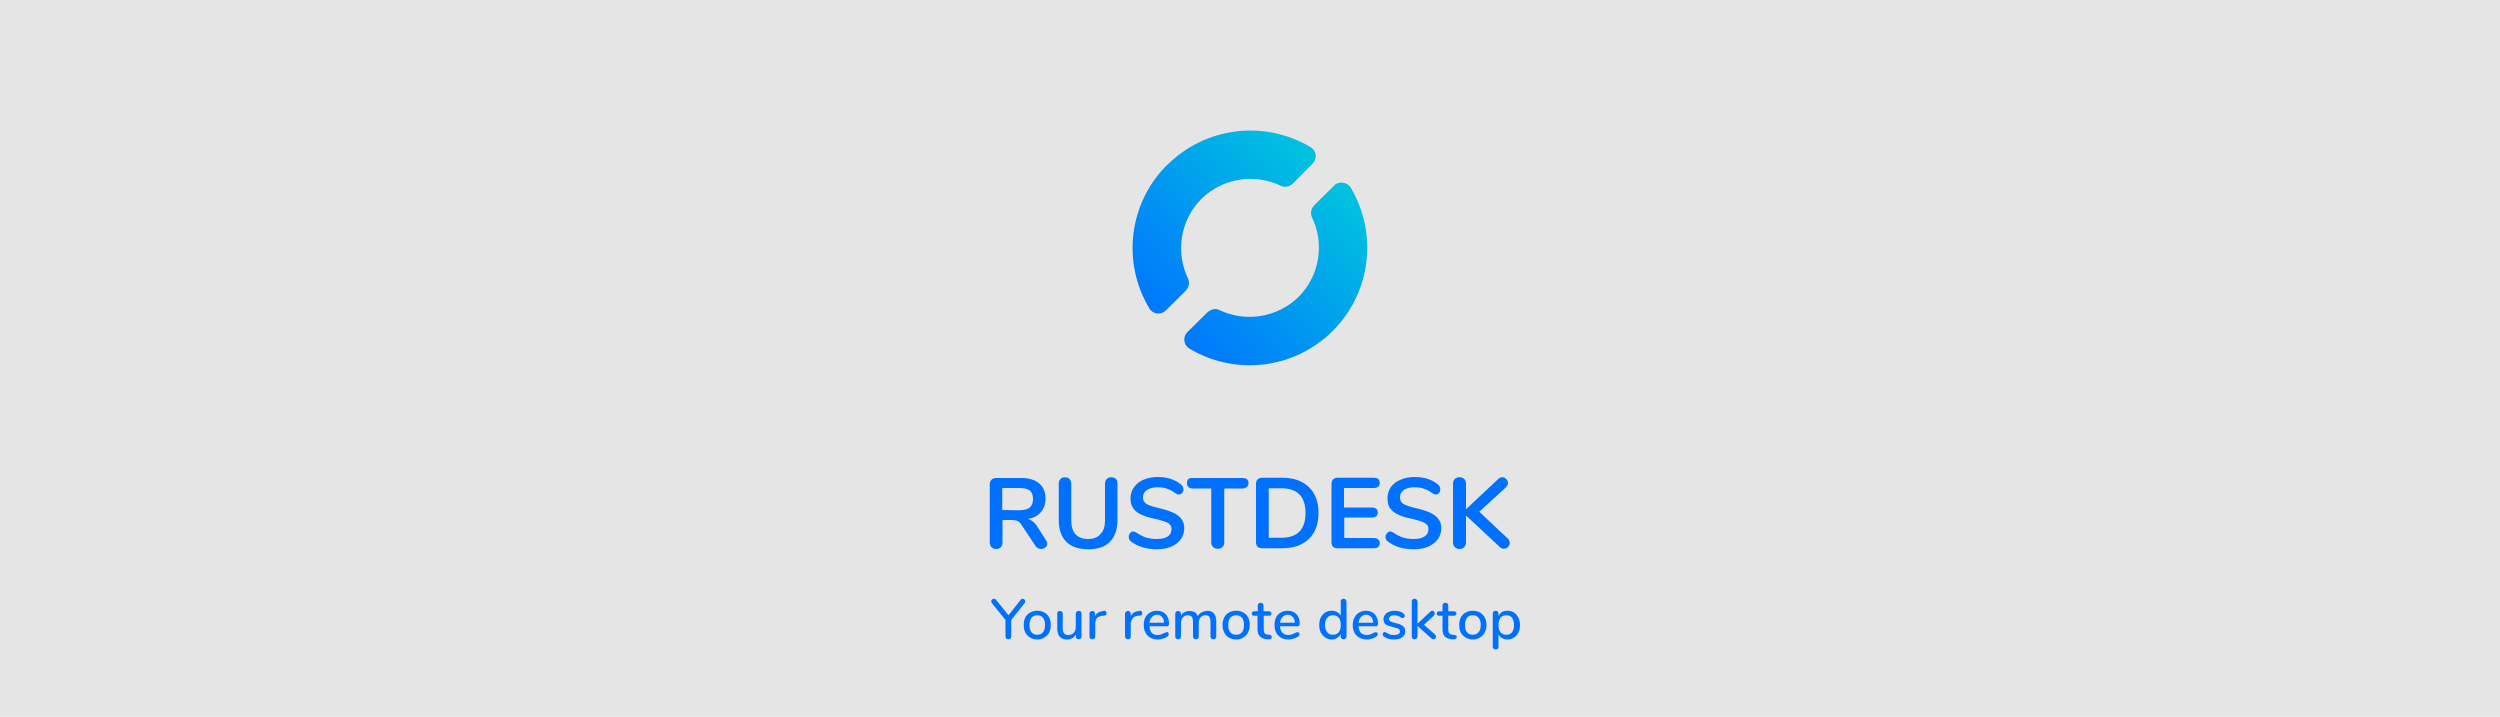
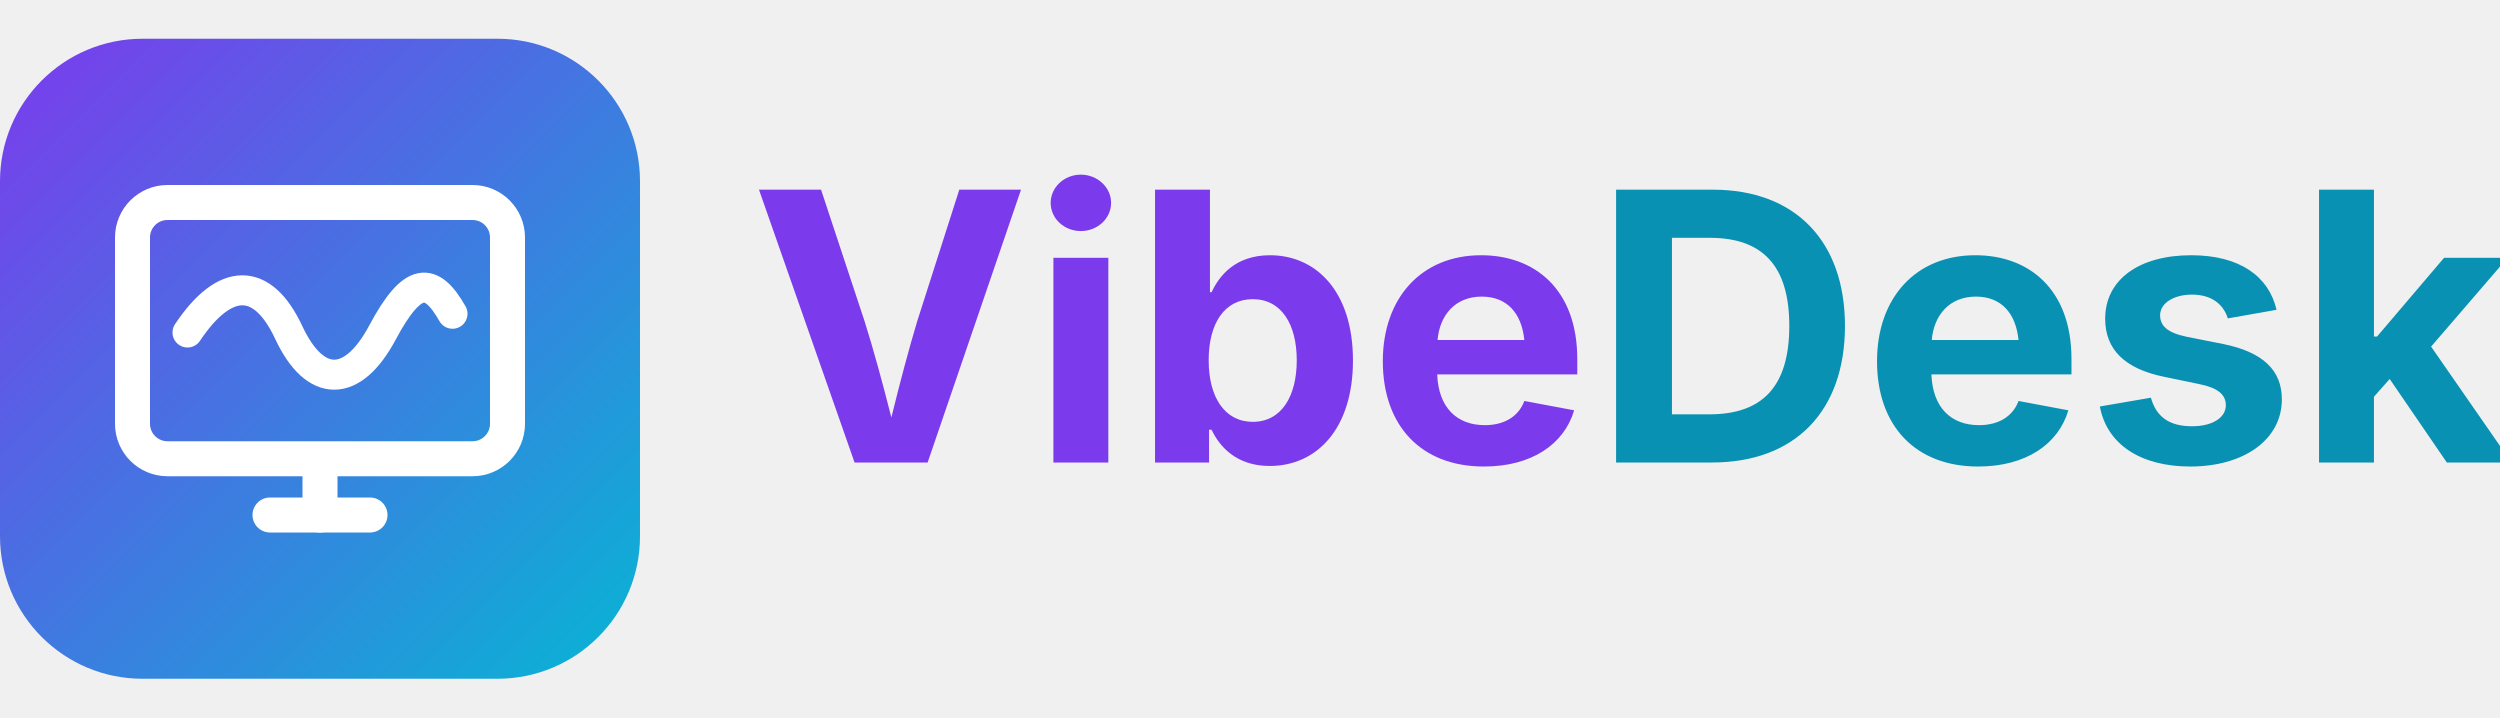
- <svg xmlns="http://www.w3.org/2000/svg" xmlns:xlink="http://www.w3.org/1999/xlink" xml:space="preserve" width="1000" height="286.6" style="clip-rule:evenodd;fill-rule:evenodd;stroke-linejoin:round;stroke-miterlimit:1.414">
-   <path d="M0 0h1000v286.6H0z" style="opacity:1;fill:#e5e5e5;fill-opacity:1;fill-rule:evenodd;stroke:none;stroke-width:.143px;stroke-linecap:butt;stroke-linejoin:miter;stroke-miterlimit:4;stroke-dasharray:none;stroke-dashoffset:0;stroke-opacity:1;marker:none" />
-   <defs>
-     <linearGradient xlink:href="#a" id="c" x1=".1" x2=".8" y1=".9" y2=".2" gradientTransform="matrix(94.00173 0 0 93.99768 453 52.2)" gradientUnits="userSpaceOnUse" />
-     <linearGradient id="a" x1=".1" x2=".8" y1=".9" y2=".2" gradientTransform="matrix(26.301 0 0 26.331 90.7 911.8)" gradientUnits="userSpaceOnUse">
-       <stop offset="0" stop-color="#004ba6" style="stop-color:#0071ff;stop-opacity:1" />
-       <stop offset="1" stop-color="#00bfe1" style="stop-color:#00bfe1;stop-opacity:1" />
-     </linearGradient>
-     <path id="b" d="M412.8 154.2h247V204h-247z" />
-   </defs>
-   <g style="clip-rule:evenodd;fill-rule:evenodd;stroke-linejoin:round;stroke-miterlimit:1.414">
-     <g style="font-size:40px;line-height:1.25;white-space:pre;shape-inside:url(#b);fill:#0071ff" transform="translate(-20 28.7)">
-       <path d="M438.4 187.4q.5.7.5 1.4 0 .9-.8 1.5-.7.6-1.7.6-.6 0-1.2-.3t-1-.9l-5.3-8q-.8-1.4-1.7-1.9-1-.5-2.4-.5H421v9q0 1.2-.7 1.9-.6.7-1.8.7-1.2 0-1.9-.7t-.7-2V165q0-1.2.7-1.8.7-.7 1.8-.7h10q4.8 0 7.3 2.2 2.5 2.1 2.5 6.1 0 3.3-1.9 5.4-1.8 2.1-5.2 2.7 1.2.3 2 1 1 .7 1.8 2zm-10.8-12q3 0 4.3-1.1 1.3-1.2 1.3-3.4 0-2.4-1.3-3.4-1.4-1-4.3-1h-6.7v8.8zm27.7 15.6q-5.8 0-8.8-3-3-3-3-8.8v-14.4q0-1.2.7-1.9.6-.7 1.8-.7 1.2 0 1.8.7.7.7.7 1.9v14.7q0 3.6 1.7 5.5 1.8 1.9 5 1.9 3.4 0 5-2 1.8-1.8 1.8-5.4v-14.7q0-1.2.7-1.9t1.8-.7q1.2 0 1.9.7.6.7.6 1.9v14.4q0 5.7-3 8.8-3 3-8.7 3zm27.4 0q-3 0-5.8-.8-2.7-.9-4.5-2.3-.9-.6-.9-1.9 0-.8.5-1.4.5-.7 1.2-.7t1.6.6q1.8 1.2 3.6 1.8 2 .6 4.2.6 3 0 4.5-1t1.5-3q0-1.6-1.4-2.4-1.5-.8-4.9-1.6-3.5-.7-5.7-1.7t-3.3-2.6q-1.1-1.5-1.1-4 0-2.4 1.4-4.4 1.4-2 3.8-3 2.6-1.1 5.7-1.1 5.7 0 9.3 3 .5.4.7.9.3.4.3 1 0 .9-.6 1.5-.4.6-1.1.6l-.8-.1-.9-.5q-1.6-1.2-3.2-1.7-1.5-.6-3.7-.6-2.7 0-4.3 1.1-1.6 1-1.6 3 0 1.7 1.4 2.6 1.4.8 4.8 1.6 3.5.8 5.7 1.8 2.3 1 3.4 2.5 1.2 1.5 1.2 3.8 0 2.5-1.4 4.4-1.3 1.9-3.9 3-2.4 1-5.7 1zm24.4-.2q-1.2 0-1.9-.7t-.7-1.8v-21.6h-7.3q-2.4 0-2.4-2.2t2.4-2H517q2.4 0 2.4 2t-2.4 2.2h-7.3v21.6q0 1.1-.7 1.8t-1.9.7zm17.8-.2q-1.2 0-1.9-.6-.6-.7-.6-1.8v-23.3q0-1.2.6-1.8.7-.7 1.9-.7h8q6.8 0 10.6 3.7 3.9 3.7 3.9 10.4t-3.9 10.4q-3.8 3.7-10.7 3.7zm7.6-4.2q9.7 0 9.7-9.9t-9.7-9.9h-5v19.8zm22.5 4.2q-1.1 0-1.8-.6-.6-.7-.6-1.8v-23.3q0-1.2.6-1.8.7-.7 1.8-.7h14.5q1.1 0 1.8.5.6.6.6 1.5 0 1-.6 1.6-.7.5-1.8.5h-11.9v7.8h11q1.2 0 1.9.5.6.5.6 1.5t-.6 1.5-1.8.5h-11v8.2h11.8q1.1 0 1.8.6.6.5.6 1.5t-.6 1.5-1.8.5zm30.5.4q-3.1 0-5.9-.8-2.7-.9-4.4-2.3-1-.6-1-1.9 0-.8.6-1.4.5-.7 1.2-.7t1.6.6q1.7 1.2 3.6 1.8 1.9.6 4.2.6 2.9 0 4.4-1 1.6-1 1.6-3 0-1.6-1.5-2.4-1.4-.8-4.8-1.6-3.5-.7-5.7-1.7t-3.4-2.6q-1-1.5-1-4 0-2.4 1.3-4.4 1.4-2 3.9-3 2.5-1.1 5.6-1.1 5.8 0 9.4 3 .5.4.7.9.2.4.2 1 0 .9-.5 1.5t-1.2.6l-.7-.1-.9-.5q-1.6-1.2-3.2-1.7-1.5-.6-3.8-.6-2.7 0-4.3 1.1-1.5 1-1.5 3 0 1.7 1.4 2.6 1.4.8 4.7 1.6 3.6.8 5.8 1.8 2.2 1 3.4 2.5 1.2 1.5 1.2 3.8 0 2.5-1.4 4.4-1.4 1.9-3.9 3-2.5 1-5.7 1zm37.6-4.3q.8.8.8 1.8 0 .9-.7 1.6-.7.7-1.6.7-1 0-1.9-.9l-13.3-12.4v10.8q0 1.1-.7 1.8-.7.8-1.9.8t-1.9-.8q-.7-.7-.7-1.8v-23.5q0-1.2.7-1.9t1.9-.7q1.2 0 1.9.7t.7 1.9V175l12.9-12.1q.7-.7 1.6-.7 1 0 1.6.7.7.7.7 1.6t-.8 1.7l-10.7 9.8z" aria-label="RUSTDESK" style="font-weight:700;font-family:Nunito;-inkscape-font-specification:&quot;Nunito Bold&quot;" />
-     </g>
-     <g style="font-size:22.667px;line-height:1.25;fill:#0071ff">
-       <path d="M390.8 212.4q.3-.4.7-.4.5 0 .8.3.3.4.3.8t-.3.7l-5.3 6.7v6.5q0 .6-.4 1-.3.2-.8.2t-.8-.3q-.3-.3-.3-.9v-6.5l-5.4-6.7q-.3-.3-.3-.7 0-.5.3-.8.4-.3.8-.3.5 0 .8.4l5 6.2zm6.6 15.9q-1.6 0-2.9-.8-1.2-.7-1.9-2-.6-1.3-.6-3t.6-3q.7-1.3 2-2 1.2-.7 2.8-.7t2.8.7q1.3.7 2 2 .6 1.3.6 3t-.6 3q-.7 1.3-2 2-1.2.8-2.8.8zm0-1.9q1.5 0 2.3-1 .8-1 .8-2.9t-.8-2.9q-.8-1-2.3-1t-2.3 1q-.8 1-.8 3 0 1.8.8 2.8.8 1 2.3 1zm16.5-9.6q.6 0 .9.3.3.3.3.8v9.2q0 .5-.3.8-.4.3-.9.3t-.8-.3q-.2-.3-.2-.7v-.9q-.6 1-1.5 1.5-1 .5-2 .5-4 0-4-4.5V218q0-.5.2-.8.3-.3.9-.3.5 0 .8.3.3.3.3.8v5.9q0 1.3.6 2 .5.6 1.6.6 1.4 0 2.2-.9.8-.8.8-2.3V218q0-.5.3-.8.3-.3.8-.3zm10.2 0q1 0 1 1 0 .4-.2.7-.2.2-.9.3h-.6q-1.5.2-2.2 1-.6 1-.6 2.1v5.2q0 .6-.4.8-.3.3-.8.3t-.8-.3q-.3-.2-.3-.8V218q0-.5.3-.8.3-.3.8-.3t.8.3q.3.3.3.8v1q.4-1 1.3-1.5t2-.6zm14.3 0q1 0 1 1 0 .4-.2.7l-.9.3h-.7q-1.4.2-2 1-.8 1-.8 2.1v5.2q0 .6-.3.8-.3.3-.8.3t-.8-.3q-.4-.2-.4-.8V218q0-.5.4-.8.3-.3.8-.3t.8.3q.3.3.3.8v1q.4-1 1.3-1.5.8-.5 2-.6zm10.9 8.5q.3 0 .5.3.2.2.2.6 0 .6-.8 1.1-.8.5-1.8.7-.9.3-1.7.3-2.7 0-4.2-1.6-1.5-1.5-1.5-4.2 0-1.7.6-3 .7-1.3 2-2 1.1-.7 2.7-.7 2.2 0 3.5 1.4 1.3 1.4 1.3 3.8 0 1-.8 1h-7q.2 3.5 3.3 3.5.9 0 1.5-.3l1.3-.6.4-.1.5-.2zm-4-6.9q-1.3 0-2 .9-.9.8-1 2.3h5.8q0-1.5-.8-2.3-.7-.9-2-.9zm20-1.6q3.7 0 3.7 4.4v6q0 .4-.3.7-.3.3-.8.3t-.9-.3q-.3-.3-.3-.8v-5.9q0-1.3-.5-2-.5-.6-1.5-.6-1.3 0-2 .9-.7.8-.7 2.3v5.3q0 .5-.3.8-.4.3-.9.3t-.8-.3q-.3-.3-.3-.8v-5.9q0-1.3-.5-2-.5-.6-1.6-.6-1.2 0-2 .9-.7.8-.7 2.3v5.3q0 .5-.3.8-.3.3-.8.3t-.9-.3q-.3-.3-.3-.8V218q0-.5.3-.8.4-.3.9-.3.4 0 .7.3.4.3.4.8v.8q.5-1 1.3-1.4 1-.5 2-.5 1.3 0 2.2.5.8.5 1.2 1.6.5-1 1.5-1.5 1-.6 2.2-.6zm11.7 11.5q-1.7 0-3-.8-1.2-.7-1.8-2-.7-1.3-.7-3t.7-3q.6-1.3 1.9-2 1.2-.7 2.9-.7t2.8.7q1.3.7 2 2 .6 1.3.6 3t-.7 3q-.6 1.3-1.9 2-1.2.8-2.8.8zm0-1.9q1.5 0 2.3-1 .8-1 .8-2.9t-.8-2.9q-.9-1-2.3-1t-2.4 1q-.8 1-.8 3 0 1.8.8 2.8.8 1 2.4 1zm13.3 0q.5.1.7.3.2.2.2.6 0 .5-.3.7-.4.3-1 .2h-.7q-1.8-.2-2.7-1.1-1-1-1-3v-5.3h-1.3q-1 0-1-.9 0-.4.3-.6.3-.3.7-.3h1.4v-2.3q0-.5.3-.8.3-.3.8-.3t.9.3q.3.3.3.8v2.3h2.2q.5 0 .7.3.3.2.3.6 0 .4-.3.7-.2.2-.7.2H488v5.5q0 1 .4 1.6.5.4 1.4.5zm11.2-1q.4 0 .6.2.2.2.2.6 0 .6-.8 1.1-.8.5-1.8.7-1 .3-1.8.3-2.6 0-4.1-1.6-1.5-1.5-1.5-4.2 0-1.7.6-3 .7-1.3 1.9-2t2.8-.7q2.2 0 3.5 1.4 1.3 1.4 1.3 3.8 0 1-.9 1h-7q.3 3.5 3.4 3.5.9 0 1.5-.3l1.3-.6.3-.1.5-.2zm-3.9-7q-1.3 0-2.1.9-.8.8-1 2.3h5.9q0-1.5-.8-2.3-.7-.9-2-.9zm22.3-6.4q.5 0 .8.3.4.3.4.8v14q0 .5-.4.8-.3.3-.8.3t-.8-.3q-.3-.3-.3-.8v-1q-.5 1-1.5 1.6-1 .6-2.2.6-1.4 0-2.5-.8-1.1-.7-1.8-2-.6-1.3-.6-3 0-1.8.6-3 .7-1.3 1.8-2 1-.7 2.5-.7 1.3 0 2.2.5 1 .5 1.5 1.5V213q0-.4.3-.7.3-.3.8-.3zm-4.2 14.4q1.5 0 2.3-1 .8-1 .8-2.9t-.8-2.9q-.8-1-2.3-1t-2.3 1q-.9 1-.9 2.9 0 1.8.9 2.9.8 1 2.3 1zm17.2-1q.3 0 .5.2t.2.6q0 .6-.8 1.1-.8.5-1.7.7-1 .3-1.8.3-2.6 0-4.2-1.6-1.5-1.5-1.5-4.2 0-1.7.7-3t1.9-2q1.2-.7 2.7-.7 2.2 0 3.5 1.4 1.3 1.4 1.3 3.8 0 1-.8 1h-7q.2 3.5 3.4 3.5.8 0 1.4-.3.7-.2 1.3-.6l.4-.1.5-.2zm-4-7q-1.2 0-2 .9-.8.8-1 2.3h5.9q-.1-1.5-.8-2.3-.7-.9-2-.9zm11.2 9.9q-2.3 0-3.8-1-.4-.2-.6-.5l-.1-.6q0-.4.2-.6.2-.3.5-.3t1 .4l1.2.6q.7.2 1.7.2t1.7-.4q.6-.4.6-1 0-.5-.3-.8-.2-.3-.8-.5l-1.7-.5q-2-.4-3-1.1-.8-.8-.8-2 0-1 .6-1.8t1.6-1.2q1-.4 2.2-.4 1 0 1.8.2.9.2 1.5.7.8.5.8 1.1 0 .4-.3.7-.2.2-.5.2h-.4q-.2 0-.5-.4l-1.2-.5q-.5-.2-1.3-.2-1 0-1.5.4-.6.4-.6 1 0 .7.5 1 .6.4 2 .7 1.6.3 2.4.8.9.4 1.2 1 .4.6.4 1.5 0 1.5-1.2 2.4-1.2.9-3.3.9zm16.4-2q.4.3.4.8t-.3.8q-.3.3-.7.3-.5 0-.8-.3l-5.6-5v4.2q0 .5-.4.8-.3.3-.8.3t-.8-.3q-.3-.3-.3-.8v-14q0-.5.3-.8.3-.3.8-.3t.8.3q.4.3.4.8v8.9l5.1-4.8q.4-.4.8-.4t.7.3q.3.4.3.8t-.3.8l-4 3.7zm7.7.2q.5 0 .7.2.3.2.3.6 0 .5-.4.7-.3.3-1 .2h-.6q-1.9-.2-2.8-1.1-.9-1-.9-3v-5.3h-1.3q-1 0-1-.9 0-.4.2-.6.3-.3.8-.3h1.3v-2.3q0-.5.3-.8.3-.3.9-.3.5 0 .8.3.3.3.3.8v2.3h2.3q.4 0 .7.3.3.2.3.6 0 .4-.3.7-.3.2-.7.2h-2.3v5.5q0 1 .4 1.6.5.4 1.4.5zm7.4 1.8q-1.6 0-2.8-.8-1.3-.7-2-2-.6-1.3-.6-3t.6-3q.7-1.3 2-2 1.2-.7 2.8-.7t2.9.7q1.2.7 1.9 2t.7 3q0 1.7-.7 3t-2 2q-1.1.8-2.8.8zm0-1.9q1.5 0 2.3-1 .9-1 .9-2.9t-.9-2.9q-.8-1-2.3-1t-2.3 1q-.8 1-.8 3 0 1.8.8 2.8.8 1 2.3 1zm14-9.6q1.4 0 2.5.7t1.7 2q.7 1.3.7 3 0 1.8-.6 3t-1.8 2q-1.1.8-2.6.8-1.2 0-2.2-.6-.9-.5-1.4-1.5v5q0 .5-.3.8-.3.3-.8.3t-.9-.3q-.3-.3-.3-.8v-13.3q0-.5.3-.8.3-.3.9-.3.5 0 .8.3.3.3.3.8v1q.5-1 1.4-1.6 1-.5 2.2-.5zm-.6 9.6q1.5 0 2.3-1 .8-1 .8-2.8 0-2-.8-3t-2.3-1q-1.5 0-2.3 1-.8 1-.8 3 0 1.8.8 2.8.8 1 2.3 1z" aria-label="Your remote desktop" style="font-weight:600;font-family:Nunito;-inkscape-font-specification:&quot;Nunito Semi-Bold&quot;" transform="translate(17.5 27.5)" />
-     </g>
+ <svg xmlns="http://www.w3.org/2000/svg" viewBox="0 0 1000 287" width="1000" height="287">
+   <g transform="translate(0,15.5) scale(0.25)">
+     <defs>
+       <linearGradient id="bg" x1="0" y1="0" x2="1" y2="1">
+         <stop offset="0" stop-color="#7C3AED" />
+         <stop offset="1" stop-color="#06B6D4" />
+       </linearGradient>
+     </defs>
+     <rect x="0" y="0" width="1024" height="1024" rx="228" fill="url(#bg)" />
+     <rect x="212" y="262" width="600" height="410" rx="56" fill="none" stroke="#FFFFFF" stroke-width="56" />
+     <path d="M300 470 C 360 380, 420 380, 462 470 S 564 560, 612 470 S 690 380, 724 440" fill="none" stroke="#FFFFFF" stroke-width="48" stroke-linecap="round" />
+     <path d="M432 762 H592" stroke="#FFFFFF" stroke-width="56" stroke-linecap="round" />
+     <path d="M512 700 V762" stroke="#FFFFFF" stroke-width="56" stroke-linecap="round" />
  </g>
-   <path fill="url(#b)" d="m533.7 74.2-7.7 7.6c-1.4 1.3-2 3.2-1.3 4.9a28 28 0 0 1-5.2 32 28.1 28.1 0 0 1-32 5.2c-1.7-.7-3.5 0-4.7 1.2l-7.9 7.8a4.2 4.2 0 0 0 .8 6.5 47 47 0 0 0 64.6-64.3 4.2 4.2 0 0 0-3-2 4.2 4.2 0 0 0-3.6 1zM467 65.8a46.9 46.9 0 0 0-7.3 57.5 4.2 4.2 0 0 0 6.6.9l7.7-7.6c1.4-1.3 2-3.2 1.3-5a28 28 0 0 1 5.2-32 28.1 28.1 0 0 1 32-5.2c1.6.7 3.5.1 4.7-1l7.9-8a4.2 4.2 0 0 0-.8-6.5 47 47 0 0 0-57.4 7.1z" style="isolation:isolate;fill:url(#c);stroke-width:.988" />
+   <text x="300" y="185" font-family="Inter, 'Segoe UI', Helvetica, Arial, sans-serif" font-size="150" font-weight="700" fill="#7C3AED">Vibe<tspan fill="#0891B2">Desk</tspan>
+   </text>
</svg>
